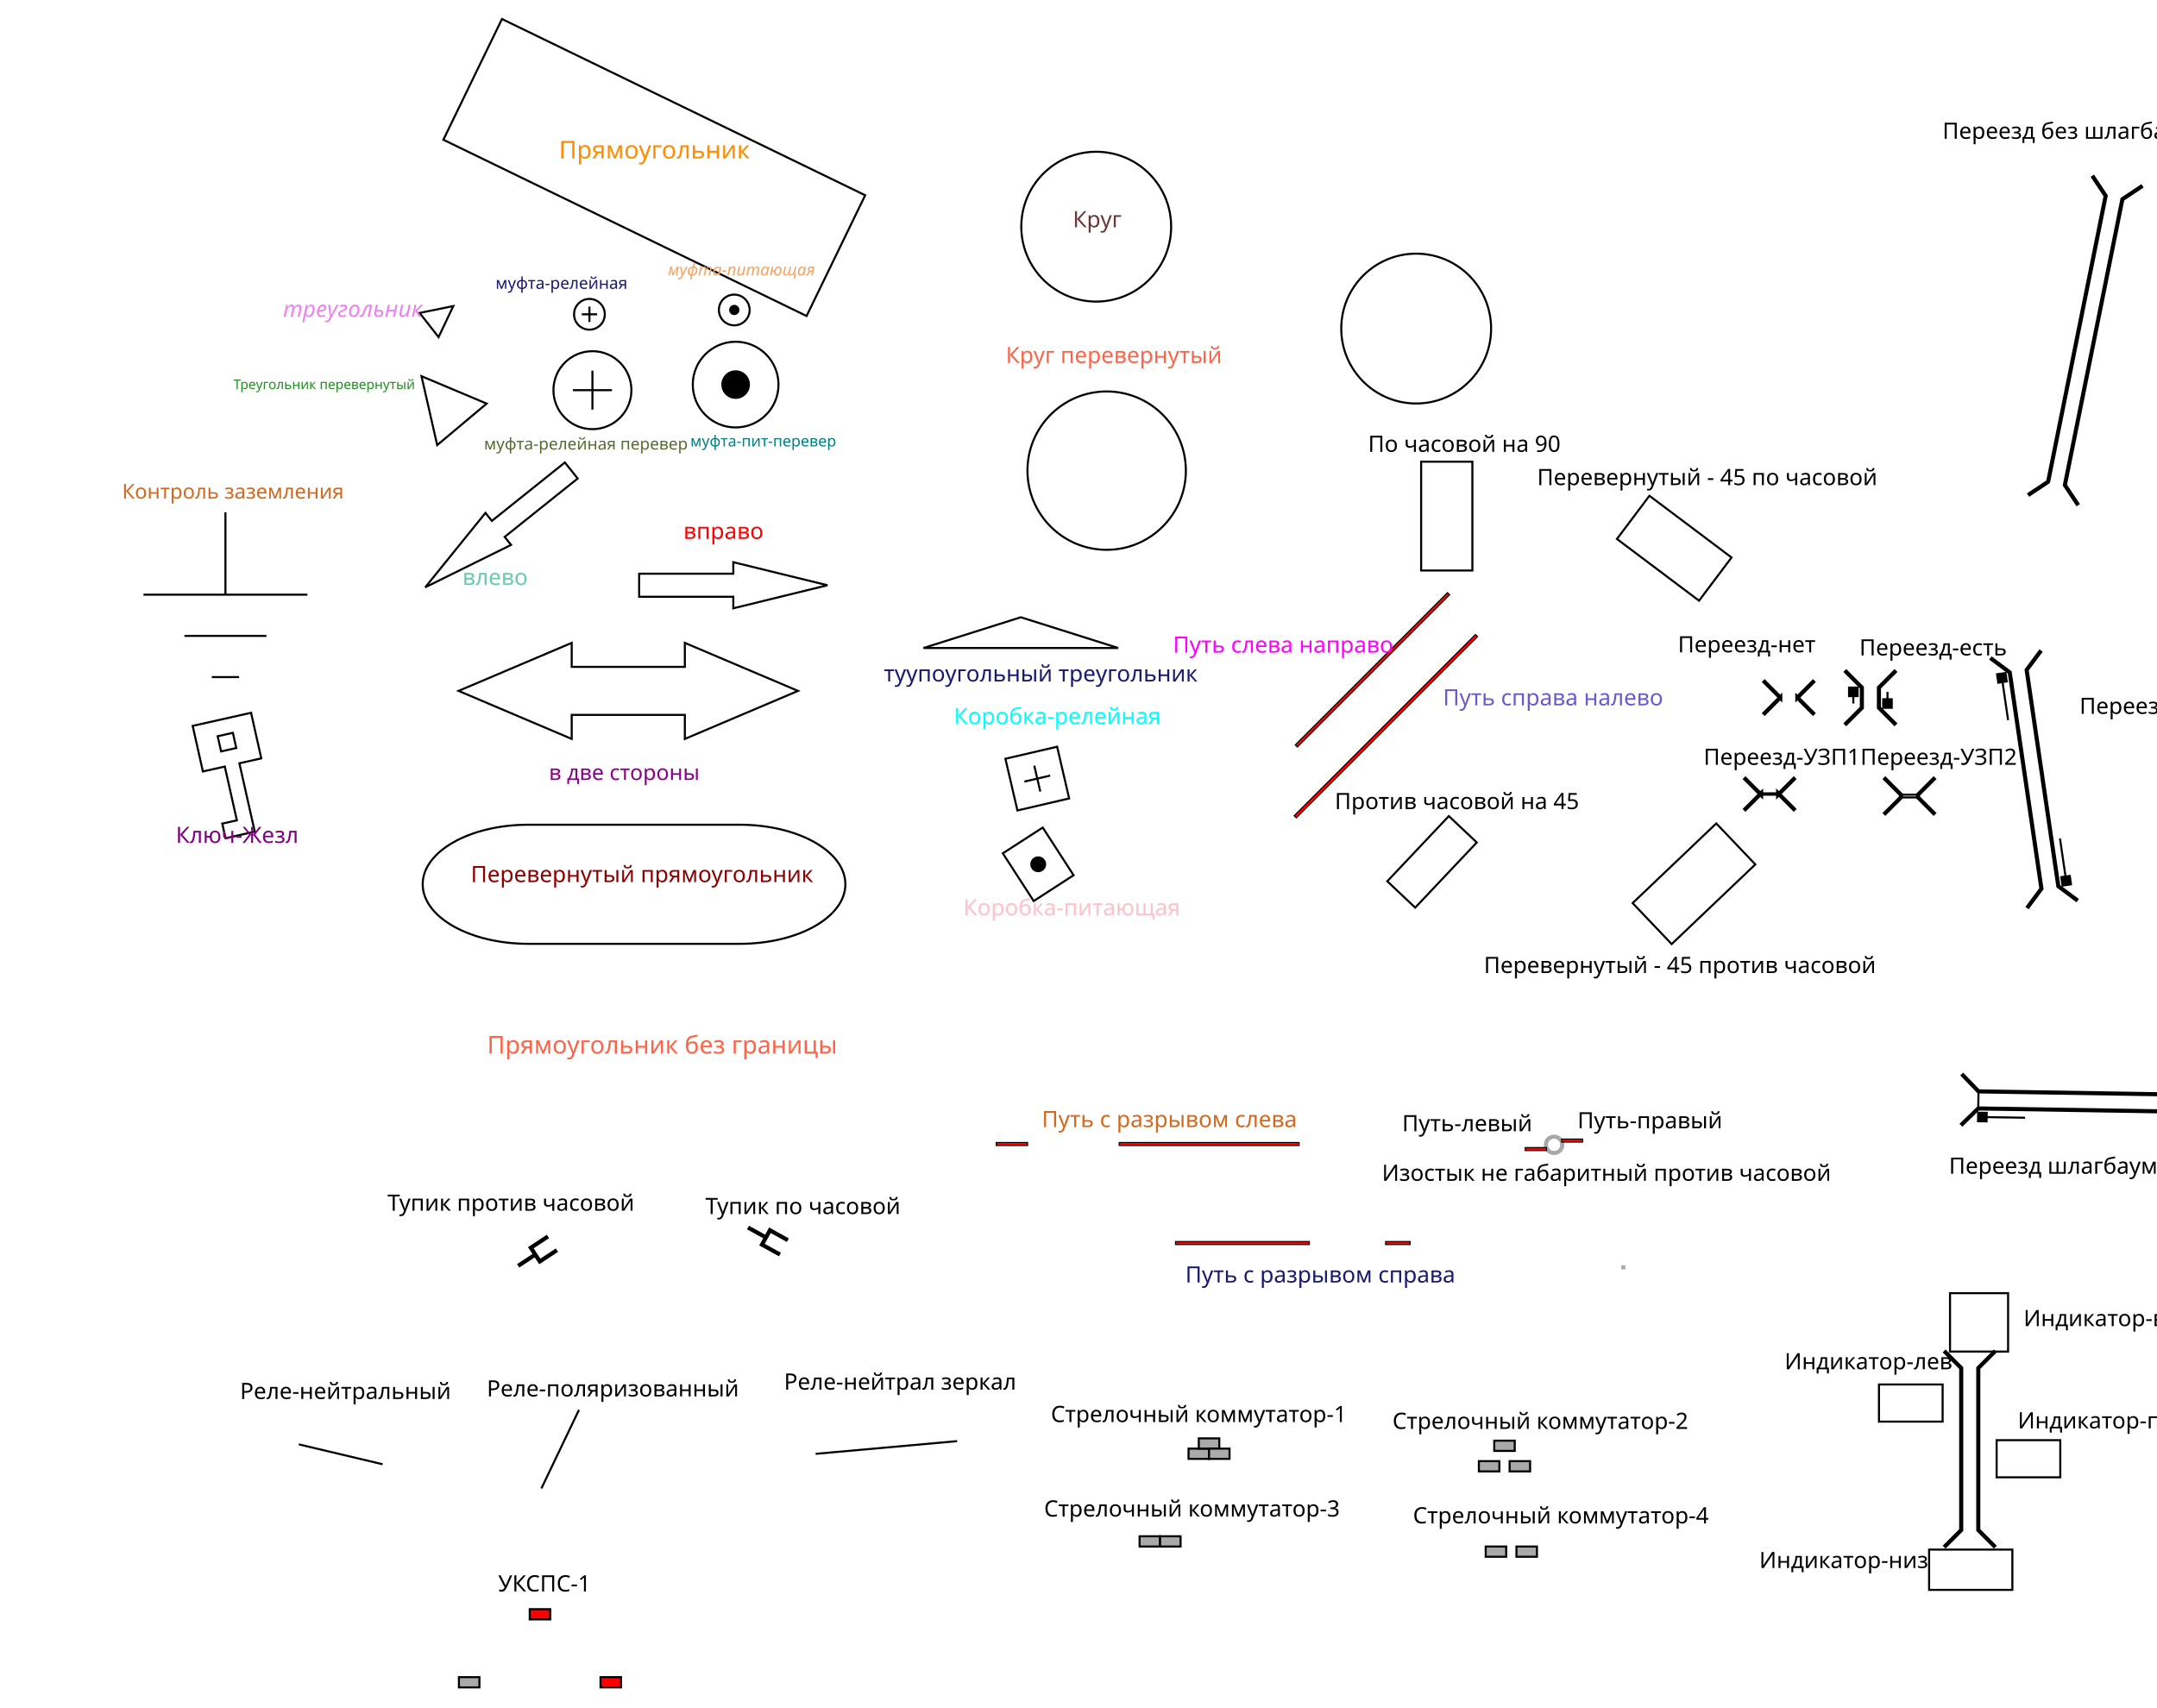
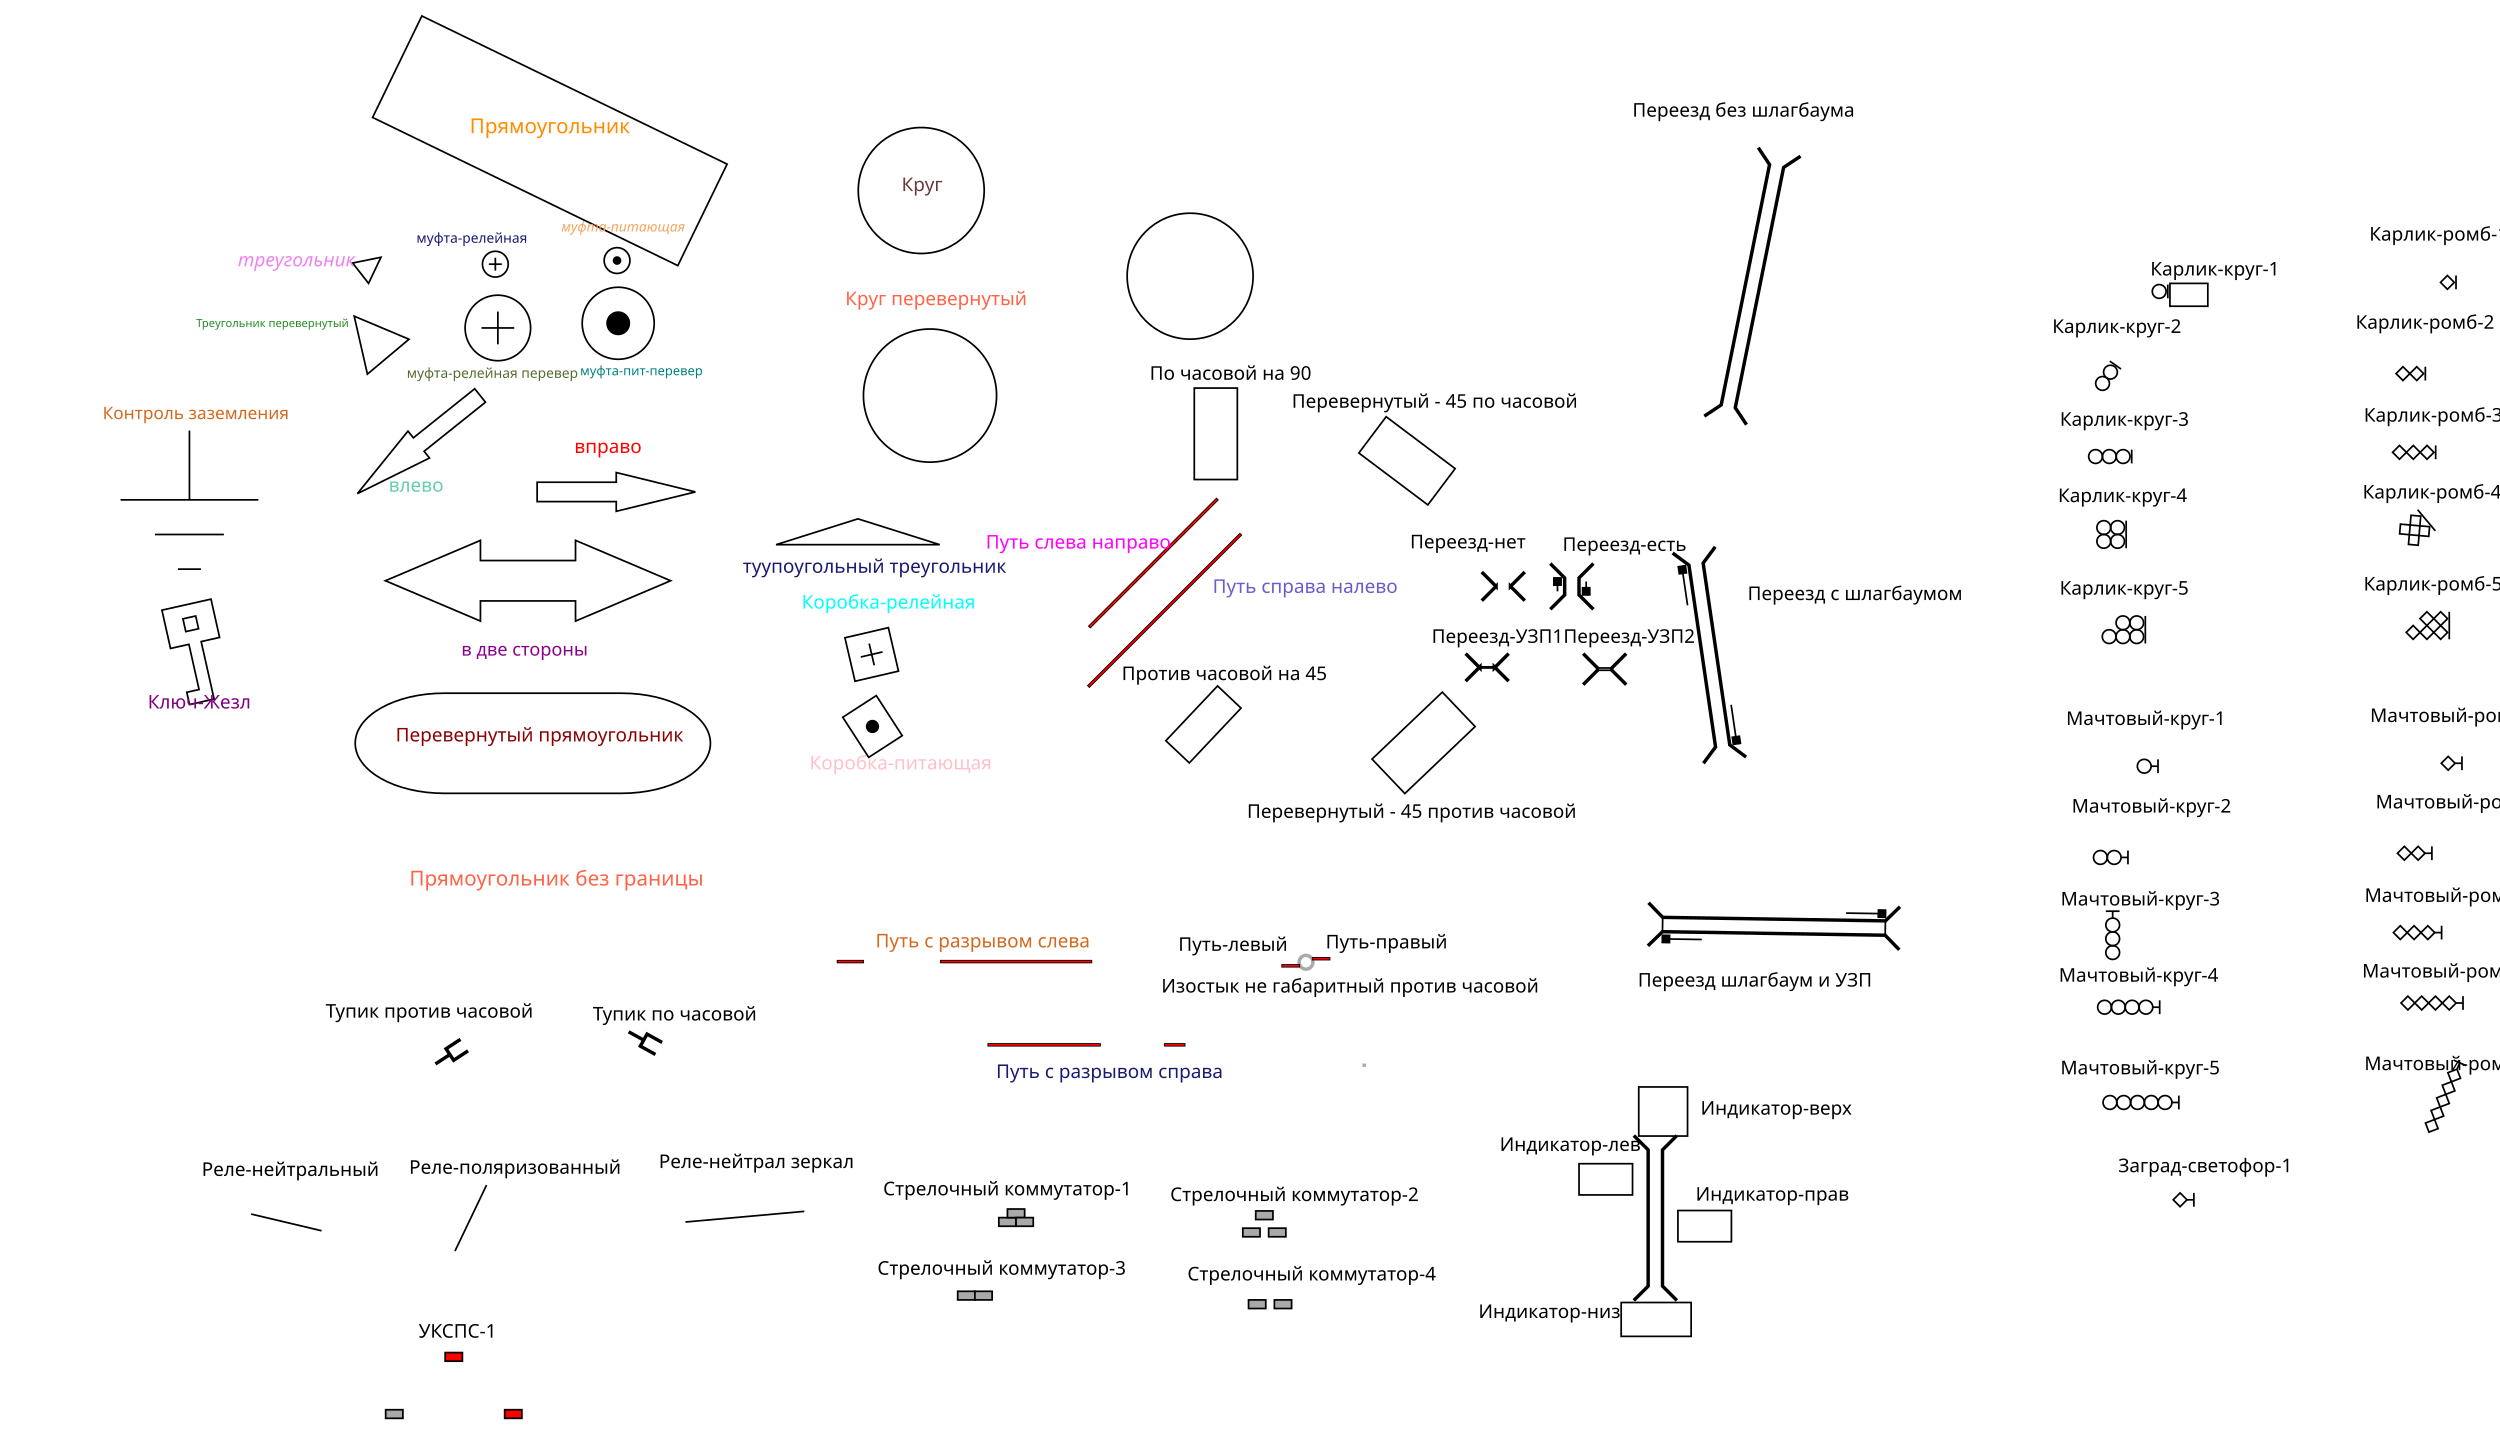
- <svg xmlns="http://www.w3.org/2000/svg" font-family="Segoe UI" viewBox="0 0 2105 1667.056">
+ <svg xmlns="http://www.w3.org/2000/svg" font-family="Segoe UI" viewBox="0 0 2903.149 1667.056">
  <g class="main-panel" fill-opacity="0" data-first-color="0">
    <g data-object-type="StandardLibrary.IsoJoint" data-state="-2">
      <rect x="1583.213" y="1236.022" width="2" height="2" fill="rgba(255,255,255,0)" fill-opacity="0" stroke="darkgray" stroke-width="2" />
    </g>
    <g data-object-hint="Shape=Rectangle,DrawBorder=True" data-object-type="StandardLibrary.Lamp" data-state="-2">
      <rect class="fill-indicator" transform="rotate(-334.11 638.5,163.5)" x="441.5" y="98" width="394" height="131" fill="rgba(255,255,255,0)" stroke="#000" stroke-width="2" />
      <text x="545.403" y="154.715" font-size="24" text-anchor="start" fill="#FF8C00" fill-opacity="1" stroke-width="0">Прямоугольник</text>
    </g>
    <g data-object-hint="Shape=Triangle,DrawBorder=True" data-object-type="StandardLibrary.Lamp" data-state="-2">
      <polygon class="fill-indicator" transform="rotate(-308.0683 430.556,308)" fill="rgba(255,255,255,0)" stroke="#000" stroke-width="2" points="415.556,323 430.556,293 445.556,323" />
      <text x="276.181" y="309.294" font-size="22" font-style="italic" text-anchor="start" fill="#EE82EE" fill-opacity="1" stroke-width="0">треугольник</text>
    </g>
    <g data-object-hint="Shape=RailEndCoupling,DrawBorder=True" data-object-type="StandardLibrary.Lamp" data-state="-2">
      <g class="line-indicator" stroke="#000" stroke-width="2">
        <circle cx="575.222" cy="306.778" r="15" />
        <line x1="567.722" y1="306.778" x2="582.722" y2="306.778" />
        <line x1="575.222" y1="299.278" x2="575.222" y2="314.278" />
      </g>
      <text x="483.528" y="281.921" font-size="16" text-anchor="start" fill="#191970" fill-opacity="1" stroke-width="0">муфта-релейная</text>
    </g>
    <g data-object-hint="Shape=FeedEndCoupling,DrawBorder=True" data-object-type="StandardLibrary.Lamp" data-state="-2">
      <g stroke="#000" stroke-width="2">
        <circle class="line-indicator" cx="716.556" cy="302.555" r="15" />
        <g fill="#000" fill-opacity="1">
          <circle class="fill-indicator" cx="716.556" cy="302.555" r="5" stroke="#000" stroke-width="0" />
        </g>
      </g>
      <text x="651.831" y="268.875" font-size="16" font-style="italic" text-anchor="start" fill="#F4A460" fill-opacity="1" stroke-width="0">муфта-питающая</text>
    </g>
    <g data-object-hint="Shape=Triangle,DrawBorder=True" data-object-type="StandardLibrary.Lamp" data-state="-2">
      <polygon class="fill-indicator" transform="rotate(-40.008 431.054,390.694)" fill="rgba(255,255,255,0)" stroke="#000" stroke-width="2" points="399.552,421.389 431.054,360 462.556,421.389" />
      <text x="227.815" y="379.769" font-size="13" text-anchor="start" fill="#228B22" fill-opacity="1" stroke-width="0">Треугольник перевернутый</text>
    </g>
    <g data-object-hint="Shape=RailEndCoupling,DrawBorder=True" data-object-type="StandardLibrary.Lamp" data-state="-2">
      <g class="line-indicator" stroke="#000" stroke-width="2">
        <circle cx="578.15" cy="380.839" r="38.05" />
        <line x1="559.125" y1="380.839" x2="597.175" y2="380.839" />
        <line x1="578.15" y1="361.814" x2="578.15" y2="399.864" />
      </g>
      <text x="472.344" y="438.814" font-size="16" text-anchor="start" fill="#556B2F" fill-opacity="1" stroke-width="0">муфта-релейная перевер</text>
    </g>
    <g data-object-hint="Shape=FeedEndCoupling,DrawBorder=True" data-object-type="StandardLibrary.Lamp" data-state="-2">
      <g stroke="#000" stroke-width="2">
        <circle class="line-indicator" cx="717.9" cy="375.394" r="41.828" />
        <g fill="#000" fill-opacity="1">
          <circle class="fill-indicator" cx="717.9" cy="375.394" r="13.943" stroke="#000" stroke-width="0" />
        </g>
      </g>
      <text x="673.645" y="435.746" font-size="15" text-anchor="start" fill="#008080" fill-opacity="1" stroke-width="0">муфта-пит-перевер</text>
    </g>
    <g data-object-hint="Shape=ArrowLeft,DrawBorder=True" data-object-type="StandardLibrary.Lamp" data-state="-2">
      <polygon class="fill-indicator" transform="rotate(-38.6598 486.25,516.25)" fill="rgba(255,255,255,0)" stroke="#000" stroke-width="2" points="395,516.25 486.25,496.25 486.25,506.25 577.5,506.25 577.5,526.25 486.25,526.25 486.25,536.25" />
      <text x="451.32" y="571.016" font-size="22" text-anchor="start" fill="#66CDAA" fill-opacity="1" stroke-width="0">влево</text>
    </g>
    <g data-object-hint="Shape=ArrowRight,DrawBorder=True" data-object-type="StandardLibrary.Lamp" data-state="-2">
      <polygon class="fill-indicator" fill="rgba(255,255,255,0)" stroke="#000" stroke-width="2" points="807.5,571.25 715.625,548.75 715.625,560 623.75,560 623.75,582.5 715.625,582.5 715.625,593.75" />
      <text x="666.945" y="526.016" font-size="22" text-anchor="start" fill="#F00" fill-opacity="1" stroke-width="0">вправо</text>
    </g>
    <g data-object-hint="Shape=ArrowLeftRight,DrawBorder=True" data-object-type="StandardLibrary.Lamp" data-state="-2">
      <polygon class="fill-indicator" fill="rgba(255,255,255,0)" stroke="#000" stroke-width="2" points="778.75,674.375 668.333,627.5 668.333,650.938 557.917,650.938 557.917,627.5 447.5,674.375 557.917,721.25 557.917,697.812 668.333,697.812 668.333,721.25" />
      <text x="535.695" y="761.361" font-size="21" text-anchor="start" fill="#8B008B" fill-opacity="1" stroke-width="0">в две стороны</text>
    </g>
    <g data-object-hint="Shape=RoundRectangle,DrawBorder=True" data-object-type="StandardLibrary.Lamp" data-state="-2">
      <rect class="fill-indicator" x="412.5" y="805" width="412.5" height="116.25" rx="103.125" ry="103.125" fill="rgba(255,255,255,0)" stroke="#000" stroke-width="2" />
      <text x="459.445" y="861.016" font-size="22" text-anchor="start" fill="#8B0000" fill-opacity="1" stroke-width="0">Перевернутый прямоугольник</text>
    </g>
    <g data-object-hint="Shape=Circle,DrawBorder=True" data-object-type="StandardLibrary.Lamp" data-state="-2">
      <circle class="fill-indicator" cx="1069.792" cy="221.25" r="73.125" fill="rgba(255,255,255,0)" stroke="#000" stroke-width="2" />
      <text x="1046.945" y="221.849" font-size="22" text-anchor="start" fill="#6B3839" fill-opacity="1" stroke-width="0">Круг</text>
    </g>
    <g data-object-hint="Shape=Circle,DrawBorder=True" data-object-type="StandardLibrary.Lamp" data-state="-2">
      <circle class="fill-indicator" cx="1079.984" cy="459.375" r="77.292" fill="rgba(255,255,255,0)" stroke="#000" stroke-width="2" />
      <text x="981.528" y="354.349" font-size="22" text-anchor="start" fill="#FF6347" fill-opacity="1" stroke-width="0">Круг перевернутый</text>
    </g>
    <g data-object-hint="Shape=Triangle,DrawBorder=True" data-object-type="StandardLibrary.Lamp" data-state="-2">
      <polygon class="fill-indicator" fill="rgba(255,255,255,0)" stroke="#000" stroke-width="2" points="901.219,632.5 996.219,602.5 1091.219,632.5" />
      <text x="862.539" y="665.183" font-size="22" text-anchor="start" fill="#191970" fill-opacity="1" stroke-width="0">туупоугольный треугольник</text>
    </g>
    <g data-object-hint="Shape=GroundControl,DrawBorder=True" data-object-type="StandardLibrary.Lamp" data-state="-2">
      <g class="line-indicator" stroke="#000" stroke-width="2">
        <line x1="220" y1="500" x2="220" y2="580.455" />
        <line x1="140" y1="580.455" x2="300" y2="580.455" />
        <line x1="180" y1="620.682" x2="260" y2="620.682" />
        <line x1="206.667" y1="660.909" x2="233.333" y2="660.909" />
      </g>
      <text x="119.161" y="486.705" font-size="20" text-anchor="start" fill="#D2691E" fill-opacity="1" stroke-width="0">Контроль заземления</text>
    </g>
    <g data-object-hint="Shape=RailEndBox,DrawBorder=True" data-object-type="StandardLibrary.Lamp" data-state="-2">
      <g class="line-indicator" transform="rotate(-283.0895 1012.273,759.977)" stroke="#000" stroke-width="2">
        <rect x="986.364" y="734.068" width="51.818" height="51.818" />
        <line x1="999.318" y1="759.977" x2="1025.227" y2="759.977" />
        <line x1="1012.273" y1="747.023" x2="1012.273" y2="772.932" />
      </g>
      <text x="930.922" y="706.732" font-size="22" text-anchor="start" fill="#0FF" fill-opacity="1" stroke-width="0">Коробка-релейная</text>
    </g>
    <g data-object-hint="Shape=FeedEndBox,DrawBorder=True" data-object-type="StandardLibrary.Lamp" data-state="-2">
      <g transform="rotate(-122.8935 1013.182,843.614)" stroke="#000" stroke-width="2">
        <rect class="line-indicator" x="985.455" y="820.432" width="55.455" height="46.364" />
        <g fill="#000" fill-opacity="1">
          <circle class="fill-indicator" cx="1013.182" cy="843.614" r="7.727" stroke="#000" stroke-width="0" />
        </g>
      </g>
      <text x="940.07" y="893.493" font-size="22" text-anchor="start" fill="#FFC0CB" fill-opacity="1" stroke-width="0">Коробка-питающая</text>
    </g>
    <g data-object-hint="Shape=KeyBarrel,DrawBorder=True" data-object-type="StandardLibrary.Lamp" data-state="-2">
      <g class="fill-indicator" transform="rotate(-282.6526 229,757.75)" stroke-width="2">
        <path fill-rule="evenodd" stroke="#000" d="M172,728.55H217.6V750.45H286V779.65H271.4V765.05H217.6V786.95H172V728.55zM187.2,750.15H202.4V765.35H187.2V750.15z" />
      </g>
      <text x="171.57" y="822.766" font-size="22" text-anchor="start" fill="#800080" fill-opacity="1" stroke-width="0">Ключ-Жезл</text>
    </g>
    <g data-object-hint="Shape=Rectangle,DrawBorder=False" data-object-type="StandardLibrary.Lamp" data-state="-2">
      <rect class="fill-indicator" x="419.5" y="971.633" width="394" height="131" fill="rgba(255,255,255,0)" stroke="#000" stroke-width="0" />
      <text x="475.403" y="1028.349" font-size="24" text-anchor="start" fill="#FF6347" fill-opacity="1" stroke-width="0">Прямоугольник без границы</text>
    </g>
    <g data-object-hint="Shape=Circle,DrawBorder=True" data-object-type="StandardLibrary.Lamp" data-state="-2">
      <circle class="fill-indicator" cx="1382.042" cy="320.717" r="73.125" fill="rgba(255,255,255,0)" stroke="#000" stroke-width="2" />
    </g>
    <g data-object-type="StandardLibrary.RailUnitEx" data-state="-2">
      <g transform="rotate(-45 1264.659,728.523)" stroke="#000" stroke-width="0">
        <line class="rc-line-outer" x1="1264.659" y1="728.523" x2="1475.909" y2="728.523" stroke="#000" stroke-width="4" />
        <line class="rc-line-inner" x1="1265.659" y1="728.523" x2="1474.909" y2="728.523" stroke="red" stroke-width="2" />
      </g>
      <text x="1144.729" y="637.039" font-size="22" text-anchor="start" fill="#F0F" fill-opacity="1" stroke-width="0">Путь слева направо</text>
    </g>
    <g data-object-type="StandardLibrary.RailUnitEx" data-state="-2">
      <g transform="rotate(-45 1441.25,620)" stroke="#000" stroke-width="0">
        <line class="rc-line-outer" x1="1190" y1="620" x2="1441.25" y2="620" stroke="#000" stroke-width="4" />
        <line class="rc-line-inner" x1="1191" y1="620" x2="1440.25" y2="620" stroke="red" stroke-width="2" />
      </g>
      <text x="1408.195" y="688.516" font-size="22" text-anchor="start" fill="#6A5ACD" fill-opacity="1" stroke-width="0">Путь справа налево</text>
    </g>
    <g data-object-hint="Shape=Rectangle,DrawBorder=True" data-object-type="StandardLibrary.Lamp" data-state="-2">
      <rect class="fill-indicator" transform="rotate(-270 1411.875,503.75)" x="1358.75" y="478.75" width="106.25" height="50" fill="rgba(255,255,255,0)" stroke="#000" stroke-width="2" />
      <text x="1335.07" y="441.016" font-size="22" text-anchor="start" fill="#000" fill-opacity="1" stroke-width="0">По часовой на 90</text>
    </g>
    <g data-object-hint="Shape=Rectangle,DrawBorder=True" data-object-type="StandardLibrary.Lamp" data-state="-2">
      <rect class="fill-indicator" transform="rotate(-46.6366 1397.5,841.25)" x="1353.75" y="822.5" width="87.5" height="37.5" fill="rgba(255,255,255,0)" stroke="#000" stroke-width="2" />
      <text x="1302.57" y="789.766" font-size="22" text-anchor="start" fill="#000" fill-opacity="1" stroke-width="0">Против часовой на 45</text>
    </g>
    <g data-object-hint="Shape=Rectangle,DrawBorder=True" data-object-type="StandardLibrary.Lamp" data-state="-2">
      <rect class="fill-indicator" transform="rotate(-323.056 1633.875,535.125)" x="1583.75" y="508.75" width="100.25" height="52.75" fill="rgba(255,255,255,0)" stroke="#000" stroke-width="2" />
      <text x="1500.07" y="473.516" font-size="22" text-anchor="start" fill="#000" fill-opacity="1" stroke-width="0">Перевернутый - 45 по часовой</text>
    </g>
    <g data-object-hint="Shape=Rectangle,DrawBorder=True" data-object-type="StandardLibrary.Lamp" data-state="-2">
      <rect class="fill-indicator" transform="rotate(-43.6096 1653.138,862.625)" x="1596.763" y="835" width="112.75" height="55.25" fill="rgba(255,255,255,0)" stroke="#000" stroke-width="2" />
      <text x="1448.083" y="949.766" font-size="22" text-anchor="start" fill="#000" fill-opacity="1" stroke-width="0">Перевернутый - 45 против часовой</text>
    </g>
    <g data-object-type="StandardLibrary.RailUnitWithIntersection" data-state="-2">
      <g stroke="#000" stroke-width="0">
        <line class="rc-line-outer" x1="971.667" y1="1116.667" x2="1003.333" y2="1116.667" stroke="#000" stroke-width="4" />
        <line class="rc-line-inner" x1="972.667" y1="1116.667" x2="1002.333" y2="1116.667" stroke="red" stroke-width="2" />
        <line class="rc-line-outer" x1="1091.667" y1="1116.667" x2="1268.333" y2="1116.667" stroke="#000" stroke-width="4" />
        <line class="rc-line-inner" x1="1092.667" y1="1116.667" x2="1267.333" y2="1116.667" stroke="red" stroke-width="2" />
      </g>
      <text x="1016.737" y="1100.183" font-size="22" text-anchor="start" fill="#D2691E" fill-opacity="1" stroke-width="0">Путь с разрывом слева</text>
    </g>
    <g data-object-type="StandardLibrary.RailUnitWithIntersection" data-state="-2">
      <g stroke="#000" stroke-width="0">
        <line class="rc-line-outer" x1="1146.667" y1="1213.333" x2="1278.333" y2="1213.333" stroke="#000" stroke-width="4" />
        <line class="rc-line-inner" x1="1147.667" y1="1213.333" x2="1277.333" y2="1213.333" stroke="red" stroke-width="2" />
        <line class="rc-line-outer" x1="1351.667" y1="1213.333" x2="1376.667" y2="1213.333" stroke="#000" stroke-width="4" />
        <line class="rc-line-inner" x1="1352.667" y1="1213.333" x2="1375.667" y2="1213.333" stroke="red" stroke-width="2" />
      </g>
      <text x="1156.737" y="1251.849" font-size="22" text-anchor="start" fill="#191970" fill-opacity="1" stroke-width="0">Путь с разрывом справа</text>
    </g>
    <g data-object-type="StandardLibrary.IsoJoint" data-state="-2">
      <circle transform="rotate(-31.2284 1516.606,1117.45)" cx="1516.606" cy="1117.45" r="8" fill="rgba(255,255,255,0)" fill-opacity="0" stroke="darkgray" stroke-width="4" />
      <text x="1348.599" y="1152.581" font-size="22" text-anchor="start" fill="#000" fill-opacity="1" stroke-width="0">Изостык не габаритный против часовой</text>
    </g>
    <g data-object-type="StandardLibrary.RailTerminator" data-state="-2">
      <g transform="rotate(-331.073 747.491,1207.855)" fill="rgba(255,255,255,0)" fill-opacity="0" stroke="#000" stroke-width="4">
        <polyline class="rc-terminator" points="727.491,1207.855 747.491,1207.855" />
        <polyline class="rc-terminator" points="767.491,1199.855 747.491,1199.855 747.491,1215.855 767.491,1215.855" />
      </g>
      <text x="688.394" y="1185.038" font-size="22" text-anchor="start" fill="#000" fill-opacity="1" stroke-width="0">Тупик по часовой</text>
    </g>
    <g data-object-type="StandardLibrary.RailTerminator" data-state="-2">
      <g transform="rotate(-33.2749 522.394,1224.578)" fill="rgba(255,255,255,0)" fill-opacity="0" stroke="#000" stroke-width="4">
        <polyline class="rc-terminator" points="502.394,1224.578 522.394,1224.578" />
        <polyline class="rc-terminator" points="542.394,1216.578 522.394,1216.578 522.394,1232.578 542.394,1232.578" />
      </g>
      <text x="378.131" y="1181.76" font-size="22" text-anchor="start" fill="#000" fill-opacity="1" stroke-width="0">Тупик против часовой</text>
    </g>
    <g data-object-hint="RailCrossingType=0" data-object-type="StandardLibrary.RailCrossing" data-state="-2">
      <g transform="rotate(-348.624 2035,332.333)" stroke="#000">
        <g class="rail-crossing" fill-opacity="0" stroke-width="4">
          <polyline points="2010,173.333 2026.667,190 2026.667,474.667 2010,491.333" />
          <polyline points="2060,173.333 2043.333,190 2043.333,474.667 2060,491.333" />
        </g>
      </g>
      <text x="1895.655" y="135.475" font-size="22" text-anchor="start" fill="#000" fill-opacity="1" stroke-width="0">Переезд без шлагбаума</text>
    </g>
    <g data-object-hint="RailCrossingType=1" data-object-type="StandardLibrary.RailCrossing" data-state="-2">
      <g transform="rotate(-8.33367 1985,760.667)" stroke="#000">
        <g class="rail-crossing" fill-opacity="0" stroke-width="4">
          <polyline points="1960,637.31 1976.667,653.977 1976.667,867.357 1960,884.023" />
          <polyline points="2010,637.31 1993.333,653.977 1993.333,867.357 2010,884.023" />
        </g>
        <g stroke-opacity="1">
          <line class="rail-crossing-bar-open" x1="1968.333" y1="658.143" x2="1968.333" y2="699.81" stroke-width="2" />
          <line class="rail-crossing-bar-open" x1="2001.667" y1="863.19" x2="2001.667" y2="821.523" stroke-width="2" />
        </g>
        <g stroke-opacity="0">
          <line class="rail-crossing-bar-closed" x1="1968.333" y1="658.143" x2="2010" y2="658.143" stroke-width="2" />
          <line class="rail-crossing-bar-closed" x1="2001.667" y1="863.19" x2="1960" y2="863.19" stroke-width="2" />
        </g>
        <g fill="#000" fill-opacity="1">
          <rect class="rail-crossing-bar-base" x="1964.167" y="653.977" width="8.333" height="8.333" stroke-width="2" />
          <rect class="rail-crossing-bar-base" x="1997.5" y="859.023" width="8.333" height="8.333" stroke-width="2" />
        </g>
      </g>
      <text x="2029.407" y="696.812" font-size="22" text-anchor="start" fill="#000" fill-opacity="1" stroke-width="0">Переезд с шлагбаумом</text>
    </g>
    <g data-object-hint="RailCrossingType=2" data-object-type="StandardLibrary.RailCrossing" data-state="-2">
      <g transform="rotate(-269.0924 2060,1075.667)" stroke="#000">
        <g class="rail-crossing" fill-opacity="0" stroke-width="4">
          <polyline points="2035,929.667 2051.667,946.333 2051.667,1205 2035,1221.667" />
          <polyline points="2085,929.667 2068.333,946.333 2068.333,1205 2085,1221.667" />
        </g>
        <g stroke-opacity="1">
          <line class="rail-crossing-bar-open" x1="2043.333" y1="950.5" x2="2043.333" y2="992.167" stroke-width="2" />
          <line class="rail-crossing-bar-open" x1="2076.667" y1="1200.833" x2="2076.667" y2="1159.167" stroke-width="2" />
        </g>
        <g stroke-opacity="0">
          <line class="rail-crossing-bar-closed" x1="2043.333" y1="950.5" x2="2085" y2="950.5" stroke-width="2" />
          <line class="rail-crossing-bar-closed" x1="2076.667" y1="1200.833" x2="2035" y2="1200.833" stroke-width="2" />
        </g>
        <g fill="#000" fill-opacity="1">
          <rect class="rail-crossing-bar-base" x="2039.167" y="946.333" width="8.333" height="8.333" stroke-width="2" />
          <rect class="rail-crossing-bar-base" x="2072.5" y="1196.667" width="8.333" height="8.333" stroke-width="2" />
        </g>
        <g stroke-opacity="1">
          <line class="rail-crossing-uzp" x1="2051.667" y1="946.333" x2="2068.333" y2="946.333" stroke-width="2" />
          <line class="rail-crossing-uzp" x1="2051.667" y1="1205" x2="2068.333" y2="1205" stroke-width="2" />
        </g>
      </g>
      <text x="1901.955" y="1145.665" font-size="22" text-anchor="start" fill="#000" fill-opacity="1" stroke-width="0">Переезд шлагбаум и УЗП</text>
    </g>
    <g data-object-type="StandardLibrary.RailUnitEx" data-state="-2">
      <g stroke="#000" stroke-width="0">
        <line class="rc-line-outer" x1="1523.447" y1="1113.302" x2="1544.962" y2="1113.302" stroke="#000" stroke-width="4" />
        <line class="rc-line-inner" x1="1524.447" y1="1113.302" x2="1543.962" y2="1113.302" stroke="red" stroke-width="2" />
      </g>
      <text x="1539.426" y="1101.363" font-size="22" text-anchor="start" fill="#000" fill-opacity="1" stroke-width="0">Путь-правый</text>
    </g>
    <g data-object-type="StandardLibrary.RailUnitEx" data-state="-2">
      <g stroke="#000" stroke-width="0">
        <line class="rc-line-outer" x1="1487.947" y1="1121.597" x2="1509.765" y2="1121.597" stroke="#000" stroke-width="4" />
        <line class="rc-line-inner" x1="1488.947" y1="1121.597" x2="1508.765" y2="1121.597" stroke="red" stroke-width="2" />
      </g>
      <text x="1368.32" y="1104.204" font-size="22" text-anchor="start" fill="#000" fill-opacity="1" stroke-width="0">Путь-левый</text>
    </g>
    <g data-object-hint="RailCrossingType=0" data-object-type="StandardLibrary.RailCrossing" data-state="-2">
      <g stroke="#000">
        <g class="rail-crossing" fill-opacity="0" stroke-width="4">
          <polyline points="1897.265,1318.661 1913.932,1335.328 1913.932,1493.494 1897.265,1510.161" />
          <polyline points="1947.265,1318.661 1930.598,1335.328 1930.598,1493.494 1947.265,1510.161" />
        </g>
      </g>
    </g>
    <g data-object-hint="Shape=Rectangle,DrawBorder=True" data-object-type="StandardLibrary.Lamp" data-state="-2">
      <rect class="fill-indicator" x="1833.667" y="1351.367" width="62.125" height="36.25" fill="rgba(255,255,255,0)" stroke="#000" stroke-width="2" />
      <text x="1741.549" y="1336.55" font-size="22" text-anchor="start" fill="#000" fill-opacity="1" stroke-width="0">Индикатор-лев</text>
    </g>
    <g data-object-hint="Shape=Rectangle,DrawBorder=True" data-object-type="StandardLibrary.Lamp" data-state="-2">
      <rect class="fill-indicator" x="1948.5" y="1405.733" width="62.125" height="36.25" fill="rgba(255,255,255,0)" stroke="#000" stroke-width="2" />
      <text x="1969.049" y="1394.249" font-size="22" text-anchor="start" fill="#000" fill-opacity="1" stroke-width="0">Индикатор-прав</text>
    </g>
    <g data-object-hint="Shape=Rectangle,DrawBorder=True" data-object-type="StandardLibrary.Lamp" data-state="-2">
      <rect class="fill-indicator" x="1903.015" y="1262.242" width="56.667" height="57" fill="rgba(255,255,255,0)" stroke="#000" stroke-width="2" />
      <text x="1974.752" y="1294.425" font-size="22" text-anchor="start" fill="#000" fill-opacity="1" stroke-width="0">Индикатор-верх</text>
    </g>
    <g data-object-hint="Shape=Rectangle,DrawBorder=True" data-object-type="StandardLibrary.Lamp" data-state="-2">
      <rect class="fill-indicator" x="1882.604" y="1512.541" width="81.245" height="39.333" fill="rgba(255,255,255,0)" stroke="#000" stroke-width="2" />
      <text x="1716.84" y="1530.557" font-size="22" text-anchor="start" fill="#000" fill-opacity="1" stroke-width="0">Индикатор-низ</text>
    </g>
    <g data-object-hint="RailCrossingType=1" data-object-type="StandardLibrary.RailCrossing" data-state="-2">
      <g stroke="#000">
        <g class="rail-crossing" fill-opacity="0" stroke-width="4">
          <polyline points="1720.682,664.273 1737.348,680.939 1737.348,680.858 1720.682,697.525" />
          <polyline points="1770.682,664.273 1754.015,680.939 1754.015,680.858 1770.682,697.525" />
        </g>
      </g>
      <text x="1637.418" y="636.748" font-size="22" text-anchor="start" fill="#000" fill-opacity="1" stroke-width="0">Переезд-нет</text>
    </g>
    <g data-object-hint="RailCrossingType=1" data-object-type="StandardLibrary.RailCrossing" data-state="-2">
      <g stroke="#000">
        <g class="rail-crossing" fill-opacity="0" stroke-width="4">
          <polyline points="1800.305,654.466 1816.972,671.133 1816.972,690.858 1800.305,707.525" />
          <polyline points="1850.305,654.466 1833.638,671.133 1833.638,690.858 1850.305,707.525" />
        </g>
        <g stroke-opacity="1">
          <line class="rail-crossing-bar-open" x1="1808.638" y1="675.3" x2="1808.638" y2="686.692" stroke-width="2" />
          <line class="rail-crossing-bar-open" x1="1841.972" y1="686.692" x2="1841.972" y2="675.3" stroke-width="2" />
        </g>
        <g stroke-opacity="0">
          <line class="rail-crossing-bar-closed" x1="1808.638" y1="675.3" x2="1850.305" y2="675.3" stroke-width="2" />
          <line class="rail-crossing-bar-closed" x1="1841.972" y1="686.692" x2="1800.305" y2="686.692" stroke-width="2" />
        </g>
        <g fill="#000" fill-opacity="1">
          <rect class="rail-crossing-bar-base" x="1804.472" y="671.133" width="8.333" height="8.333" stroke-width="2" />
          <rect class="rail-crossing-bar-base" x="1837.805" y="682.525" width="8.333" height="8.333" stroke-width="2" />
        </g>
      </g>
      <text x="1814.542" y="639.762" font-size="22" text-anchor="start" fill="#000" fill-opacity="1" stroke-width="0">Переезд-есть</text>
    </g>
    <g data-object-hint="RailCrossingType=2" data-object-type="StandardLibrary.RailCrossing" data-state="-2">
      <g stroke="#000">
        <g class="rail-crossing" fill-opacity="0" stroke-width="4">
          <polyline points="1701.949,759.025 1718.616,775.692 1718.616,774.358 1701.949,791.025" />
          <polyline points="1751.949,759.025 1735.283,775.692 1735.283,774.358 1751.949,791.025" />
        </g>
        <g stroke-opacity="1">
          <line class="rail-crossing-uzp" x1="1718.616" y1="775.692" x2="1735.283" y2="775.692" stroke-width="2" />
          <line class="rail-crossing-uzp" x1="1718.616" y1="774.358" x2="1735.283" y2="774.358" stroke-width="2" />
        </g>
      </g>
      <text x="1662.519" y="746.541" font-size="22" text-anchor="start" fill="#000" fill-opacity="1" stroke-width="0">Переезд-УЗП1</text>
    </g>
    <g data-object-hint="RailCrossingType=2" data-object-type="StandardLibrary.RailCrossing" data-state="-2">
      <g stroke="#000">
        <g class="rail-crossing" fill-opacity="0" stroke-width="4">
          <polyline points="1838.449,759.025 1855.116,775.692 1855.116,778.358 1838.449,795.025" />
          <polyline points="1888.449,759.025 1871.783,775.692 1871.783,778.358 1888.449,795.025" />
        </g>
        <g stroke-opacity="1">
          <line class="rail-crossing-uzp" x1="1855.116" y1="775.692" x2="1871.783" y2="775.692" stroke-width="2" />
          <line class="rail-crossing-uzp" x1="1855.116" y1="778.358" x2="1871.783" y2="778.358" stroke-width="2" />
        </g>
      </g>
      <text x="1815.519" y="746.541" font-size="22" text-anchor="start" fill="#000" fill-opacity="1" stroke-width="0">Переезд-УЗП2</text>
    </g>
    <g data-object-type="StandardLibrary.Relay" data-state="-2" data-object-hint="RelayShape=TypeN">
      <line transform="rotate(-26.02959 332.5,1419.541)" x1="300" y1="1392.874" x2="365" y2="1446.207" stroke="#000" stroke-width="2" />
      <text x="234.237" y="1365.557" font-size="22" text-anchor="start" fill="#000" fill-opacity="1" stroke-width="0">Реле-нейтральный</text>
    </g>
    <g data-object-type="StandardLibrary.Relay" data-state="-2" data-object-hint="RelayShape=TypeP">
      <line x1="528.333" y1="1452.874" x2="565" y2="1376.207" stroke="#000" stroke-width="2" />
      <text x="475.07" y="1363.057" font-size="22" text-anchor="start" fill="#000" fill-opacity="1" stroke-width="0">Реле-поляризованный</text>
    </g>
    <g data-object-type="StandardLibrary.Relay" data-state="-2" data-object-hint="RelayShape=TypeNMirror">
      <line transform="rotate(-346.908 865,1412.874)" x1="799.167" y1="1434.541" x2="930.833" y2="1391.207" stroke="#000" stroke-width="2" />
      <text x="765.07" y="1356.39" font-size="22" text-anchor="start" fill="#000" fill-opacity="1" stroke-width="0">Реле-нейтрал зеркал</text>
    </g>
    <g data-object-type="StandardLibrary.JunctionSwitch" data-state="-2">
      <g fill="darkgray" fill-opacity="1" stroke="#000" stroke-width="2">
        <rect x="1159.891" y="1413.985" width="20" height="10" />
        <rect x="1169.891" y="1403.985" width="20" height="10" />
        <rect x="1179.891" y="1413.985" width="20" height="10" />
      </g>
      <text x="1025.517" y="1388.057" font-size="22" text-anchor="start" fill="#000" fill-opacity="1" stroke-width="0">Стрелочный коммутатор-1</text>
    </g>
    <g data-object-type="StandardLibrary.JunctionSwitch" data-state="-2">
      <g fill="darkgray" fill-opacity="1" stroke="#000" stroke-width="2">
        <rect x="1443.225" y="1426.207" width="20" height="10" />
        <rect x="1458.225" y="1406.207" width="20" height="10" />
        <rect x="1473.225" y="1426.207" width="20" height="10" />
      </g>
      <text x="1358.85" y="1394.723" font-size="22" text-anchor="start" fill="#000" fill-opacity="1" stroke-width="0">Стрелочный коммутатор-2</text>
    </g>
    <g data-object-type="StandardLibrary.JunctionSwitchWithoutNoControl" data-state="-2">
      <g fill="darkgray" fill-opacity="1" stroke="#000" stroke-width="2">
        <rect x="1112.114" y="1499.541" width="20" height="10" />
        <rect x="1132.114" y="1499.541" width="20" height="10" />
      </g>
      <text x="1018.85" y="1480.279" font-size="22" text-anchor="start" fill="#000" fill-opacity="1" stroke-width="0">Стрелочный коммутатор-3</text>
    </g>
    <g data-object-type="StandardLibrary.JunctionSwitchWithoutNoControl" data-state="-2">
      <g fill="darkgray" fill-opacity="1" stroke="#000" stroke-width="2">
        <rect x="1449.891" y="1509.541" width="20" height="10" />
        <rect x="1479.891" y="1509.541" width="20" height="10" />
      </g>
      <text x="1378.85" y="1486.945" font-size="22" text-anchor="start" fill="#000" fill-opacity="1" stroke-width="0">Стрелочный коммутатор-4</text>
    </g>
    <g data-object-type="StandardLibrary.Uksps" data-state="-2">
      <g fill="darkgray" fill-opacity="1" stroke="#000" stroke-width="2">
        <rect x="447.865" y="1637.056" width="20" height="10" />
        <rect x="516.956" y="1570.692" width="20" height="10" fill="red" />
        <rect x="586.046" y="1637.056" width="20" height="10" fill="red" />
      </g>
      <text x="486.116" y="1553.39" font-size="22" text-anchor="start" fill="#000" fill-opacity="1" stroke-width="0">УКСПС-1</text>
    </g>
+     <g data-object-hint="SemaphoreType=1,LegType=0,LampShape=0" data-object-type="StandardLibrary.Semaphore" data-state="-2">
+       <g fill="rgba(255,255,255,0)" stroke="#000" stroke-width="2" data-lamp-count="1">
+         <line x1="2517.368" y1="330.438" x2="2517.368" y2="346.438" />
+         <circle class="circle-short-lamp0" cx="2507.368" cy="338.438" r="8" />
+       </g>
+       <text x="2497.089" y="319.925" font-size="22" text-anchor="start" fill="#000" fill-opacity="1" stroke-width="0">Карлик-круг-1</text>
+     </g>
+     <g data-object-hint="SemaphoreType=2,LegType=0,LampShape=0" data-object-type="StandardLibrary.Semaphore" data-state="-2">
+       <g transform="rotate(-55 2446.2,438.714)" fill="rgba(255,255,255,0)" stroke="#000" stroke-width="2" data-lamp-count="2">
+         <line x1="2464.2" y1="430.714" x2="2464.2" y2="446.714" />
+         <circle class="circle-short-lamp0" cx="2454.2" cy="438.714" r="8" />
+         <circle class="circle-short-lamp1" cx="2438.2" cy="438.714" r="8" />
+       </g>
+       <text x="2383.2" y="386.63" font-size="22" text-anchor="start" fill="#000" fill-opacity="1" stroke-width="0">Карлик-круг-2</text>
+     </g>
+     <g data-object-hint="SemaphoreType=3,LegType=0,LampShape=0" data-object-type="StandardLibrary.Semaphore" data-state="-2">
+       <g fill="rgba(255,255,255,0)" stroke="#000" stroke-width="2" data-lamp-count="3">
+         <line x1="2475.475" y1="522.143" x2="2475.475" y2="538.143" />
+         <circle class="circle-short-lamp0" cx="2465.475" cy="530.143" r="8" />
+         <circle class="circle-short-lamp1" cx="2449.475" cy="530.143" r="8" />
+         <circle class="circle-short-lamp2" cx="2433.475" cy="530.143" r="8" />
+       </g>
+       <text x="2392.046" y="494.487" font-size="22" text-anchor="start" fill="#000" fill-opacity="1" stroke-width="0">Карлик-круг-3</text>
+     </g>
+     <g data-object-hint="SemaphoreType=4,LegType=0,LampShape=0" data-object-type="StandardLibrary.Semaphore" data-state="-2">
+       <g fill="rgba(255,255,255,0)" stroke="#000" stroke-width="2" data-lamp-count="4">
+         <line x1="2469.029" y1="604.635" x2="2469.029" y2="636.635" />
+         <circle class="circle-short-lamp0" cx="2459.029" cy="628.635" r="8" />
+         <circle class="circle-short-lamp1" cx="2443.029" cy="628.635" r="8" />
+         <circle class="circle-short-lamp2" cx="2459.029" cy="612.635" r="8" />
+         <circle class="circle-short-lamp3" cx="2443.029" cy="612.635" r="8" />
+       </g>
+       <text x="2389.904" y="583.051" font-size="22" text-anchor="start" fill="#000" fill-opacity="1" stroke-width="0">Карлик-круг-4</text>
+     </g>
+     <g data-object-hint="SemaphoreType=5,LegType=0,LampShape=0" data-object-type="StandardLibrary.Semaphore" data-state="-2">
+       <g fill="rgba(255,255,255,0)" stroke="#000" stroke-width="2" data-lamp-count="5">
+         <line x1="2491.279" y1="715.26" x2="2491.279" y2="747.26" />
+         <circle class="circle-short-lamp0" cx="2481.279" cy="739.26" r="8" />
+         <circle class="circle-short-lamp1" cx="2465.279" cy="739.26" r="8" />
+         <circle class="circle-short-lamp2" cx="2449.279" cy="739.26" r="8" />
+         <circle class="circle-short-lamp3" cx="2481.279" cy="723.26" r="8" />
+         <circle class="circle-short-lamp4" cx="2465.279" cy="723.26" r="8" />
+       </g>
+       <text x="2391.779" y="690.551" font-size="22" text-anchor="start" fill="#000" fill-opacity="1" stroke-width="0">Карлик-круг-5</text>
+     </g>
+     <g data-object-hint="SemaphoreType=1,LegType=1,LampShape=0" data-object-type="StandardLibrary.Semaphore" data-state="-2">
+       <g fill="rgba(255,255,255,0)" stroke="#000" stroke-width="2" data-lamp-count="1">
+         <line x1="2506.012" y1="881.784" x2="2506.012" y2="897.784" />
+         <line x1="2498.012" y1="889.784" x2="2506.012" y2="889.784" />
+         <circle class="circle-mast-lamp0" cx="2490.012" cy="889.784" r="8" />
+       </g>
+       <text x="2399.297" y="841.897" font-size="22" text-anchor="start" fill="#000" fill-opacity="1" stroke-width="0">Мачтовый-круг-1</text>
+     </g>
+     <g data-object-hint="SemaphoreType=2,LegType=1,LampShape=0" data-object-type="StandardLibrary.Semaphore" data-state="-2">
+       <g fill="rgba(255,255,255,0)" stroke="#000" stroke-width="2" data-lamp-count="2">
+         <line x1="2471.105" y1="987.713" x2="2471.105" y2="1003.713" />
+         <line x1="2463.105" y1="995.713" x2="2471.105" y2="995.713" />
+         <circle class="circle-mast-lamp0" cx="2455.105" cy="995.713" r="8" />
+         <circle class="circle-mast-lamp1" cx="2439.105" cy="995.713" r="8" />
+       </g>
+       <text x="2405.772" y="943.629" font-size="22" text-anchor="start" fill="#000" fill-opacity="1" stroke-width="0">Мачтовый-круг-2</text>
+     </g>
+     <g data-object-hint="SemaphoreType=3,LegType=1,LampShape=0" data-object-type="StandardLibrary.Semaphore" data-state="-2">
+       <g transform="rotate(-90 2453.38,1087.141)" fill="rgba(255,255,255,0)" stroke="#000" stroke-width="2" data-lamp-count="3">
+         <line x1="2482.38" y1="1079.141" x2="2482.38" y2="1095.141" />
+         <line x1="2474.38" y1="1087.141" x2="2482.38" y2="1087.141" />
+         <circle class="circle-mast-lamp0" cx="2466.38" cy="1087.141" r="8" />
+         <circle class="circle-mast-lamp1" cx="2450.38" cy="1087.141" r="8" />
+         <circle class="circle-mast-lamp2" cx="2434.38" cy="1087.141" r="8" />
+       </g>
+       <text x="2392.951" y="1051.486" font-size="22" text-anchor="start" fill="#000" fill-opacity="1" stroke-width="0">Мачтовый-круг-3</text>
+     </g>
+     <g data-object-hint="SemaphoreType=4,LegType=1,LampShape=0" data-object-type="StandardLibrary.Semaphore" data-state="-2">
+       <g fill="rgba(255,255,255,0)" stroke="#000" stroke-width="2" data-lamp-count="4">
+         <line x1="2507.933" y1="1161.634" x2="2507.933" y2="1177.634" />
+         <line x1="2499.933" y1="1169.634" x2="2507.933" y2="1169.634" />
+         <circle class="circle-mast-lamp0" cx="2491.933" cy="1169.634" r="8" />
+         <circle class="circle-mast-lamp1" cx="2475.933" cy="1169.634" r="8" />
+         <circle class="circle-mast-lamp2" cx="2459.933" cy="1169.634" r="8" />
+         <circle class="circle-mast-lamp3" cx="2443.933" cy="1169.634" r="8" />
+       </g>
+       <text x="2390.808" y="1140.05" font-size="22" text-anchor="start" fill="#000" fill-opacity="1" stroke-width="0">Мачтовый-круг-4</text>
+     </g>
+     <g data-object-hint="SemaphoreType=5,LegType=1,LampShape=0" data-object-type="StandardLibrary.Semaphore" data-state="-2">
+       <g fill="rgba(255,255,255,0)" stroke="#000" stroke-width="2" data-lamp-count="5">
+         <line x1="2530.183" y1="1272.259" x2="2530.183" y2="1288.259" />
+         <line x1="2522.183" y1="1280.259" x2="2530.183" y2="1280.259" />
+         <circle class="circle-mast-lamp0" cx="2514.183" cy="1280.259" r="8" />
+         <circle class="circle-mast-lamp1" cx="2498.183" cy="1280.259" r="8" />
+         <circle class="circle-mast-lamp2" cx="2482.183" cy="1280.259" r="8" />
+         <circle class="circle-mast-lamp3" cx="2466.183" cy="1280.259" r="8" />
+         <circle class="circle-mast-lamp4" cx="2450.183" cy="1280.259" r="8" />
+       </g>
+       <text x="2392.683" y="1247.55" font-size="22" text-anchor="start" fill="#000" fill-opacity="1" stroke-width="0">Мачтовый-круг-5</text>
+     </g>
+     <g data-object-hint="SemaphoreType=1,LegType=0,LampShape=1" data-object-type="StandardLibrary.Semaphore" data-state="-2">
+       <g fill="rgba(255,255,255,0)" stroke="#000" stroke-width="2" data-lamp-count="1">
+         <line x1="2852.073" y1="319.929" x2="2852.073" y2="335.929" />
+         <rect class="rhombus-short-lamp0" transform="rotate(-45 2842.073,327.929)" x="2836.417" y="322.272" width="11.314" height="11.314" />
+       </g>
+       <text x="2751.359" y="279.416" font-size="22" text-anchor="start" fill="#000" fill-opacity="1" stroke-width="0">Карлик-ромб-1</text>
+     </g>
+     <g data-object-hint="SemaphoreType=2,LegType=0,LampShape=1" data-object-type="StandardLibrary.Semaphore" data-state="-2">
+       <g fill="rgba(255,255,255,0)" stroke="#000" stroke-width="2" data-lamp-count="2">
+         <line x1="2816.452" y1="425.857" x2="2816.452" y2="441.857" />
+         <rect class="rhombus-short-lamp0" transform="rotate(-45 2806.452,433.857)" x="2800.796" y="428.2" width="11.314" height="11.314" />
+         <rect class="rhombus-short-lamp1" transform="rotate(-45 2790.452,433.857)" x="2784.796" y="428.2" width="11.314" height="11.314" />
+       </g>
+       <text x="2735.452" y="381.773" font-size="22" text-anchor="start" fill="#000" fill-opacity="1" stroke-width="0">Карлик-ромб-2</text>
+     </g>
+     <g data-object-hint="SemaphoreType=3,LegType=0,LampShape=1" data-object-type="StandardLibrary.Semaphore" data-state="-2">
+       <g fill="rgba(255,255,255,0)" stroke="#000" stroke-width="2" data-lamp-count="3">
+         <line x1="2828.441" y1="517.286" x2="2828.441" y2="533.286" />
+         <rect class="rhombus-short-lamp0" transform="rotate(-45 2818.441,525.286)" x="2812.784" y="519.629" width="11.314" height="11.314" />
+         <rect class="rhombus-short-lamp1" transform="rotate(-45 2802.441,525.286)" x="2796.784" y="519.629" width="11.314" height="11.314" />
+         <rect class="rhombus-short-lamp2" transform="rotate(-45 2786.441,525.286)" x="2780.784" y="519.629" width="11.314" height="11.314" />
+       </g>
+       <text x="2745.013" y="489.63" font-size="22" text-anchor="start" fill="#000" fill-opacity="1" stroke-width="0">Карлик-ромб-3</text>
+     </g>
+     <g data-object-hint="SemaphoreType=4,LegType=0,LampShape=1" data-object-type="StandardLibrary.Semaphore" data-state="-2">
+       <g transform="rotate(320 2803.995,615.778)" fill="rgba(255,255,255,0)" stroke="#000" stroke-width="2" data-lamp-count="4">
+         <line x1="2821.995" y1="599.778" x2="2821.995" y2="631.778" />
+         <rect class="rhombus-short-lamp0" transform="rotate(-45 2811.995,623.778)" x="2806.338" y="618.121" width="11.314" height="11.314" />
+         <rect class="rhombus-short-lamp1" transform="rotate(-45 2795.995,623.778)" x="2790.338" y="618.121" width="11.314" height="11.314" />
+         <rect class="rhombus-short-lamp2" transform="rotate(-45 2811.995,607.778)" x="2806.338" y="602.121" width="11.314" height="11.314" />
+         <rect class="rhombus-short-lamp3" transform="rotate(-45 2795.995,607.778)" x="2790.338" y="602.121" width="11.314" height="11.314" />
+       </g>
+       <text x="2743.584" y="578.909" font-size="22" text-anchor="start" fill="#000" fill-opacity="1" stroke-width="0">Карлик-ромб-4</text>
+     </g>
+     <g data-object-hint="SemaphoreType=5,LegType=0,LampShape=1" data-object-type="StandardLibrary.Semaphore" data-state="-2">
+       <g fill="rgba(255,255,255,0)" stroke="#000" stroke-width="2" data-lamp-count="5">
+         <line x1="2844.245" y1="710.403" x2="2844.245" y2="742.403" />
+         <rect class="rhombus-short-lamp0" transform="rotate(-45 2834.245,734.403)" x="2828.588" y="728.746" width="11.314" height="11.314" />
+         <rect class="rhombus-short-lamp1" transform="rotate(-45 2818.245,734.403)" x="2812.588" y="728.746" width="11.314" height="11.314" />
+         <rect class="rhombus-short-lamp2" transform="rotate(-45 2802.245,734.403)" x="2796.588" y="728.746" width="11.314" height="11.314" />
+         <rect class="rhombus-short-lamp3" transform="rotate(-45 2834.245,718.403)" x="2828.588" y="712.746" width="11.314" height="11.314" />
+         <rect class="rhombus-short-lamp4" transform="rotate(-45 2818.245,718.403)" x="2812.588" y="712.746" width="11.314" height="11.314" />
+       </g>
+       <text x="2744.745" y="685.694" font-size="22" text-anchor="start" fill="#000" fill-opacity="1" stroke-width="0">Карлик-ромб-5</text>
+     </g>
+     <g data-object-hint="SemaphoreType=1,LegType=1,LampShape=1" data-object-type="StandardLibrary.Semaphore" data-state="-2">
+       <g fill="rgba(255,255,255,0)" stroke="#000" stroke-width="2" data-lamp-count="1">
+         <line x1="2858.978" y1="878.356" x2="2858.978" y2="894.356" />
+         <line x1="2850.978" y1="886.356" x2="2858.978" y2="886.356" />
+         <rect class="rhombus-mast-lamp0" transform="rotate(-45 2842.978,886.356)" x="2837.321" y="880.699" width="11.314" height="11.314" />
+       </g>
+       <text x="2752.264" y="838.468" font-size="22" text-anchor="start" fill="#000" fill-opacity="1" stroke-width="0">Мачтовый-ромб-1</text>
+     </g>
+     <g data-object-hint="SemaphoreType=2,LegType=1,LampShape=1" data-object-type="StandardLibrary.Semaphore" data-state="-2">
+       <g fill="rgba(255,255,255,0)" stroke="#000" stroke-width="2" data-lamp-count="2">
+         <line x1="2824.071" y1="982.856" x2="2824.071" y2="998.856" />
+         <line x1="2816.071" y1="990.856" x2="2824.071" y2="990.856" />
+         <rect class="rhombus-mast-lamp0" transform="rotate(-45 2808.071,990.856)" x="2802.415" y="985.199" width="11.314" height="11.314" />
+         <rect class="rhombus-mast-lamp1" transform="rotate(-45 2792.071,990.856)" x="2786.415" y="985.199" width="11.314" height="11.314" />
+       </g>
+       <text x="2758.738" y="938.772" font-size="22" text-anchor="start" fill="#000" fill-opacity="1" stroke-width="0">Мачтовый-ромб-2</text>
+     </g>
+     <g data-object-hint="SemaphoreType=3,LegType=1,LampShape=1" data-object-type="StandardLibrary.Semaphore" data-state="-2">
+       <g fill="rgba(255,255,255,0)" stroke="#000" stroke-width="2" data-lamp-count="3">
+         <line x1="2835.346" y1="1074.999" x2="2835.346" y2="1090.999" />
+         <line x1="2827.346" y1="1082.999" x2="2835.346" y2="1082.999" />
+         <rect class="rhombus-mast-lamp0" transform="rotate(-45 2819.346,1082.999)" x="2813.689" y="1077.342" width="11.314" height="11.314" />
+         <rect class="rhombus-mast-lamp1" transform="rotate(-45 2803.346,1082.999)" x="2797.689" y="1077.342" width="11.314" height="11.314" />
+         <rect class="rhombus-mast-lamp2" transform="rotate(-45 2787.346,1082.999)" x="2781.689" y="1077.342" width="11.314" height="11.314" />
+       </g>
+       <text x="2745.917" y="1047.343" font-size="22" text-anchor="start" fill="#000" fill-opacity="1" stroke-width="0">Мачтовый-ромб-3</text>
+     </g>
+     <g data-object-hint="SemaphoreType=4,LegType=1,LampShape=1" data-object-type="StandardLibrary.Semaphore" data-state="-2">
+       <g fill="rgba(255,255,255,0)" stroke="#000" stroke-width="2" data-lamp-count="4">
+         <line x1="2860.185" y1="1156.777" x2="2860.185" y2="1172.777" />
+         <line x1="2852.185" y1="1164.777" x2="2860.185" y2="1164.777" />
+         <rect class="rhombus-mast-lamp0" transform="rotate(-45 2844.185,1164.777)" x="2838.528" y="1159.12" width="11.314" height="11.314" />
+         <rect class="rhombus-mast-lamp1" transform="rotate(-45 2828.185,1164.777)" x="2822.528" y="1159.12" width="11.314" height="11.314" />
+         <rect class="rhombus-mast-lamp2" transform="rotate(-45 2812.185,1164.777)" x="2806.528" y="1159.12" width="11.314" height="11.314" />
+         <rect class="rhombus-mast-lamp3" transform="rotate(-45 2796.185,1164.777)" x="2790.528" y="1159.12" width="11.314" height="11.314" />
+       </g>
+       <text x="2743.06" y="1135.193" font-size="22" text-anchor="start" fill="#000" fill-opacity="1" stroke-width="0">Мачтовый-ромб-4</text>
+     </g>
+     <g data-object-hint="SemaphoreType=5,LegType=1,LampShape=1" data-object-type="StandardLibrary.Semaphore" data-state="-2">
+       <g transform="rotate(-66 2838.149,1275.402)" fill="rgba(255,255,255,0)" stroke="#000" stroke-width="2" data-lamp-count="5">
+         <line x1="2883.149" y1="1267.402" x2="2883.149" y2="1283.402" />
+         <line x1="2875.149" y1="1275.402" x2="2883.149" y2="1275.402" />
+         <rect class="rhombus-mast-lamp0" transform="rotate(-45 2867.149,1275.402)" x="2861.493" y="1269.745" width="11.314" height="11.314" />
+         <rect class="rhombus-mast-lamp1" transform="rotate(-45 2851.149,1275.402)" x="2845.493" y="1269.745" width="11.314" height="11.314" />
+         <rect class="rhombus-mast-lamp2" transform="rotate(-45 2835.149,1275.402)" x="2829.493" y="1269.745" width="11.314" height="11.314" />
+         <rect class="rhombus-mast-lamp3" transform="rotate(-45 2819.149,1275.402)" x="2813.493" y="1269.745" width="11.314" height="11.314" />
+         <rect class="rhombus-mast-lamp4" transform="rotate(-45 2803.149,1275.402)" x="2797.493" y="1269.745" width="11.314" height="11.314" />
+       </g>
+       <text x="2745.649" y="1242.693" font-size="22" text-anchor="start" fill="#000" fill-opacity="1" stroke-width="0">Мачтовый-ромб-5</text>
+     </g>
+     <g data-object-hint="Shape=Rectangle,DrawBorder=True" data-object-type="StandardLibrary.Lamp" data-state="-2">
+       <rect class="fill-indicator" x="2519.852" y="329.096" width="44" height="26.522" fill="rgba(255,255,255,0)" stroke="#000" stroke-width="2" />
+     </g>
+     <g data-object-type="StandardLibrary.FenceSemaphore" data-state="-2">
+       <g fill="rgba(255,255,255,0)" stroke="#000" stroke-width="2">
+         <line x1="2547.645" y1="1385.284" x2="2547.645" y2="1401.284" />
+         <line x1="2539.645" y1="1393.284" x2="2547.645" y2="1393.284" />
+         <rect class="fence-semaphore" transform="rotate(-45 2531.645,1393.284)" x="2525.988" y="1387.627" width="11.314" height="11.314" />
+       </g>
+       <text x="2459.788" y="1361.2" font-size="22" text-anchor="start" fill="#000" fill-opacity="1" stroke-width="0">Заград-светофор-1</text>
+     </g>
  </g>
</svg>
